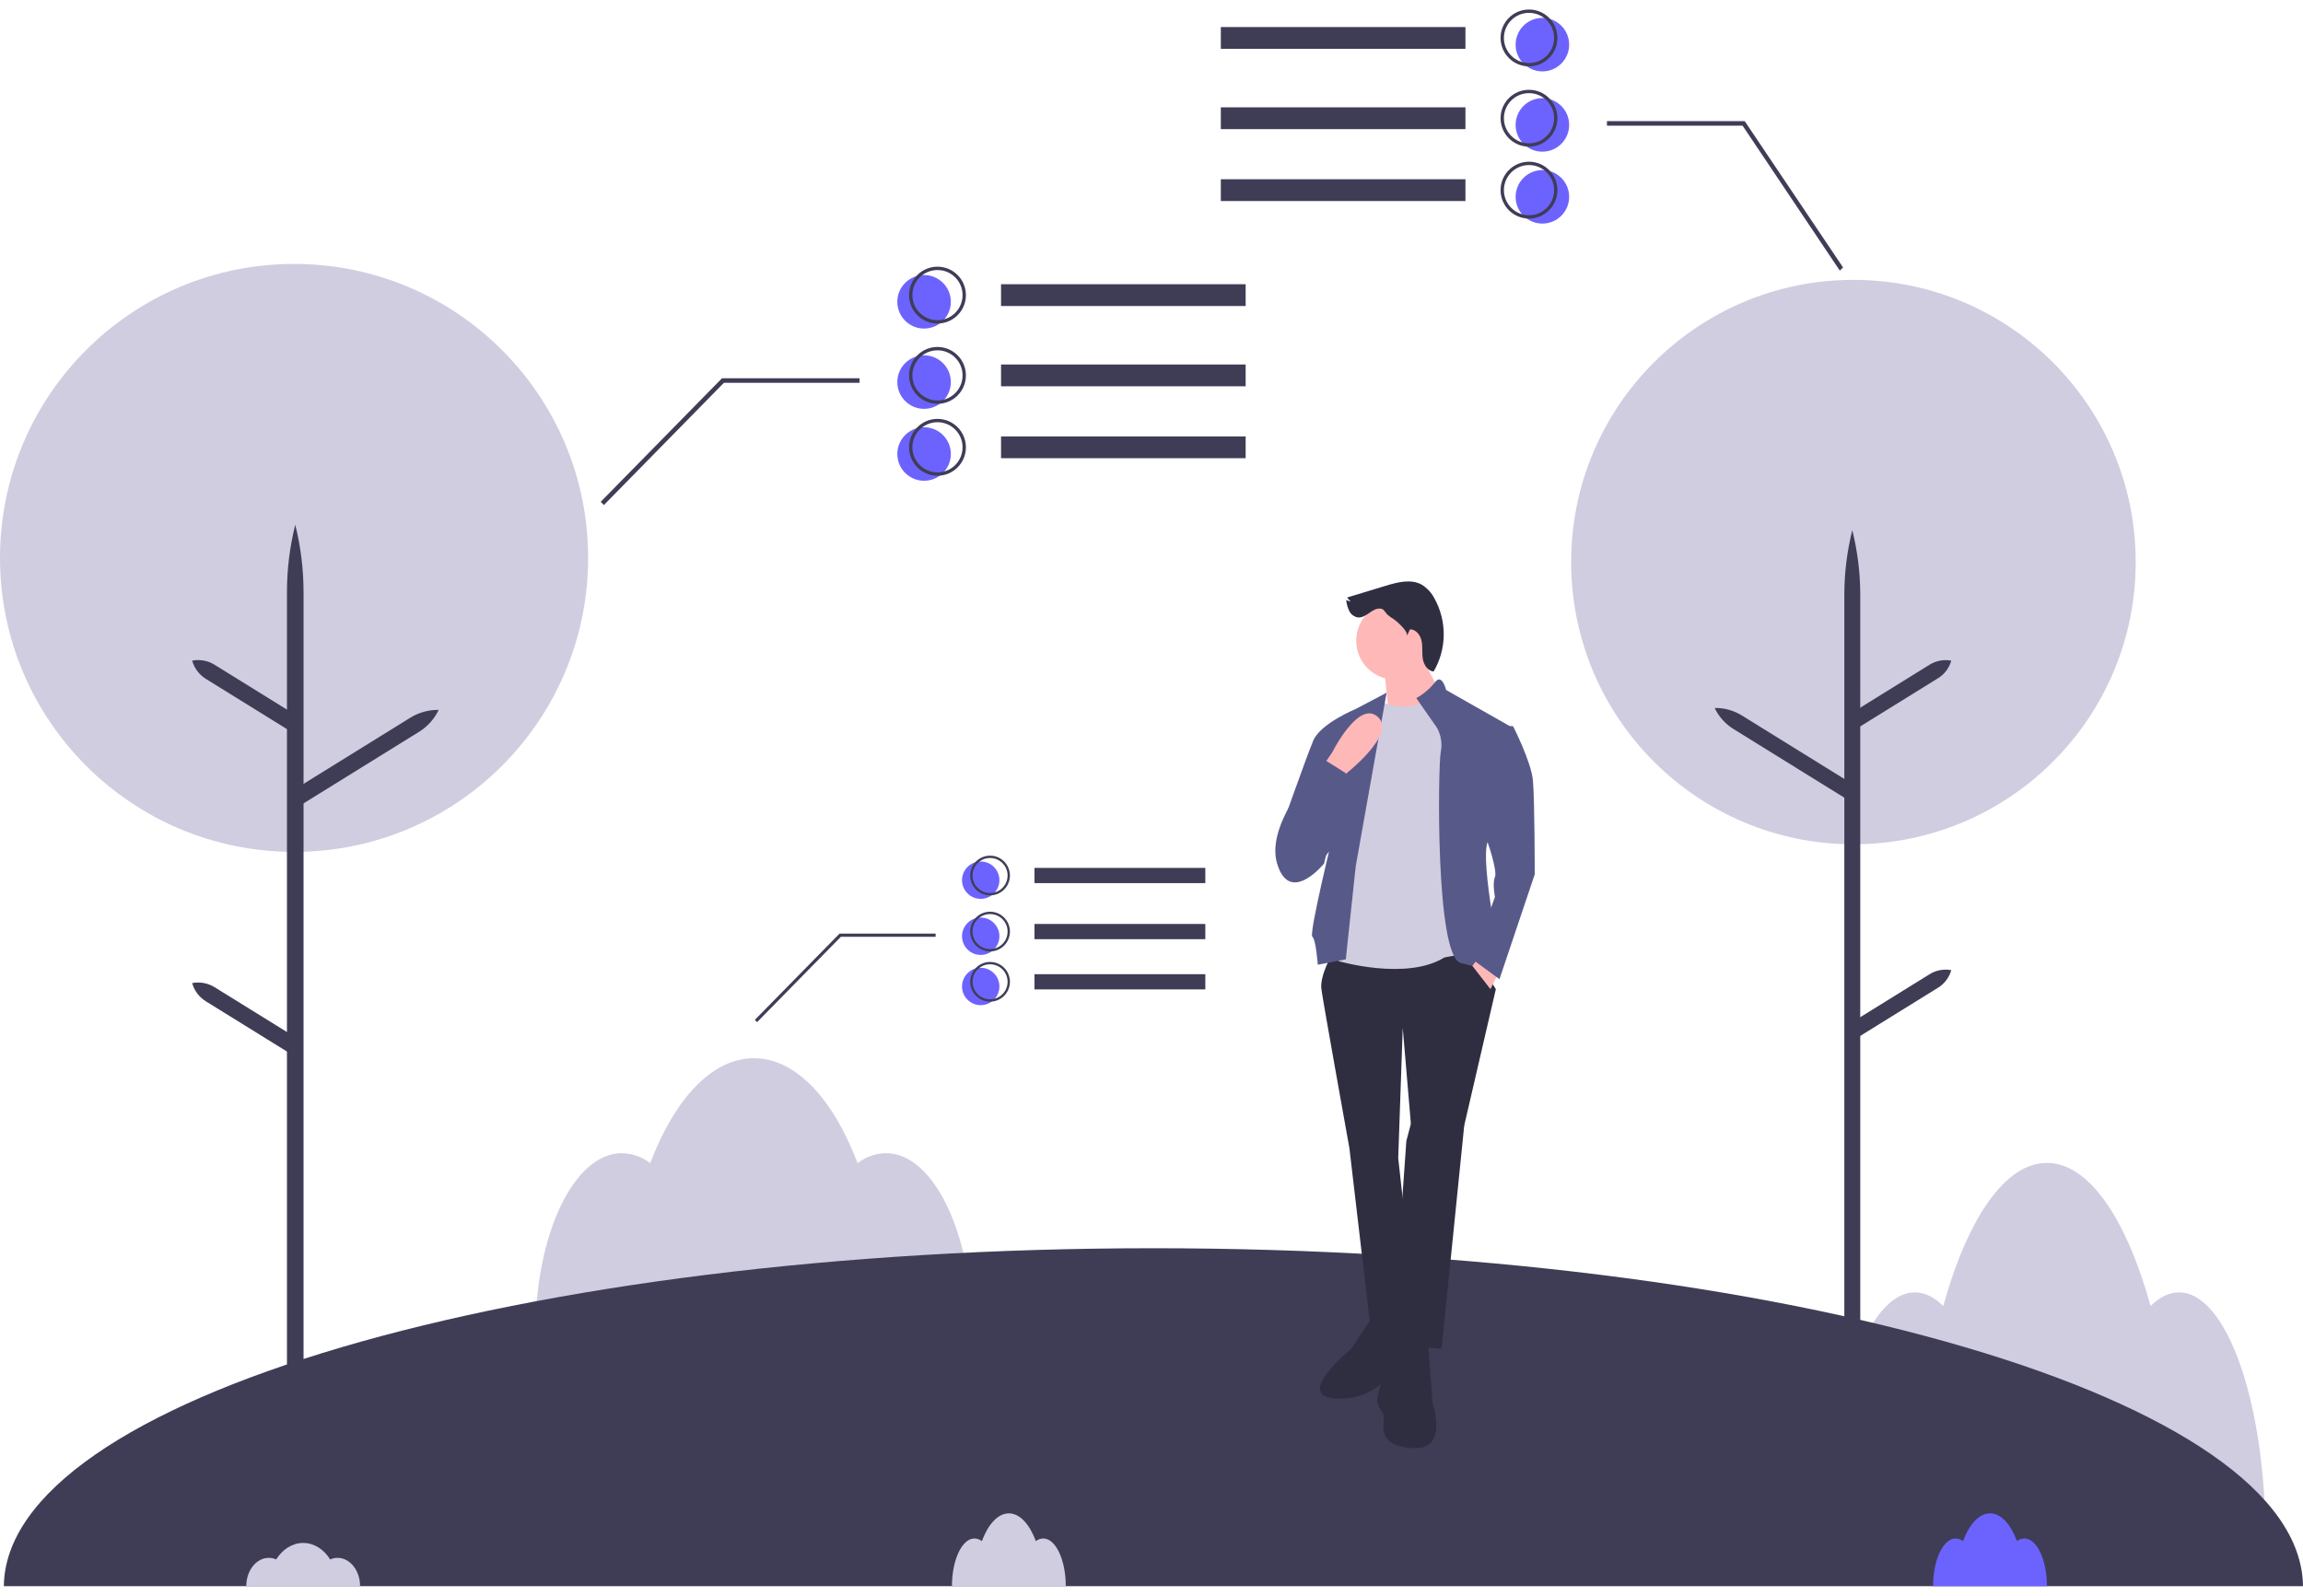
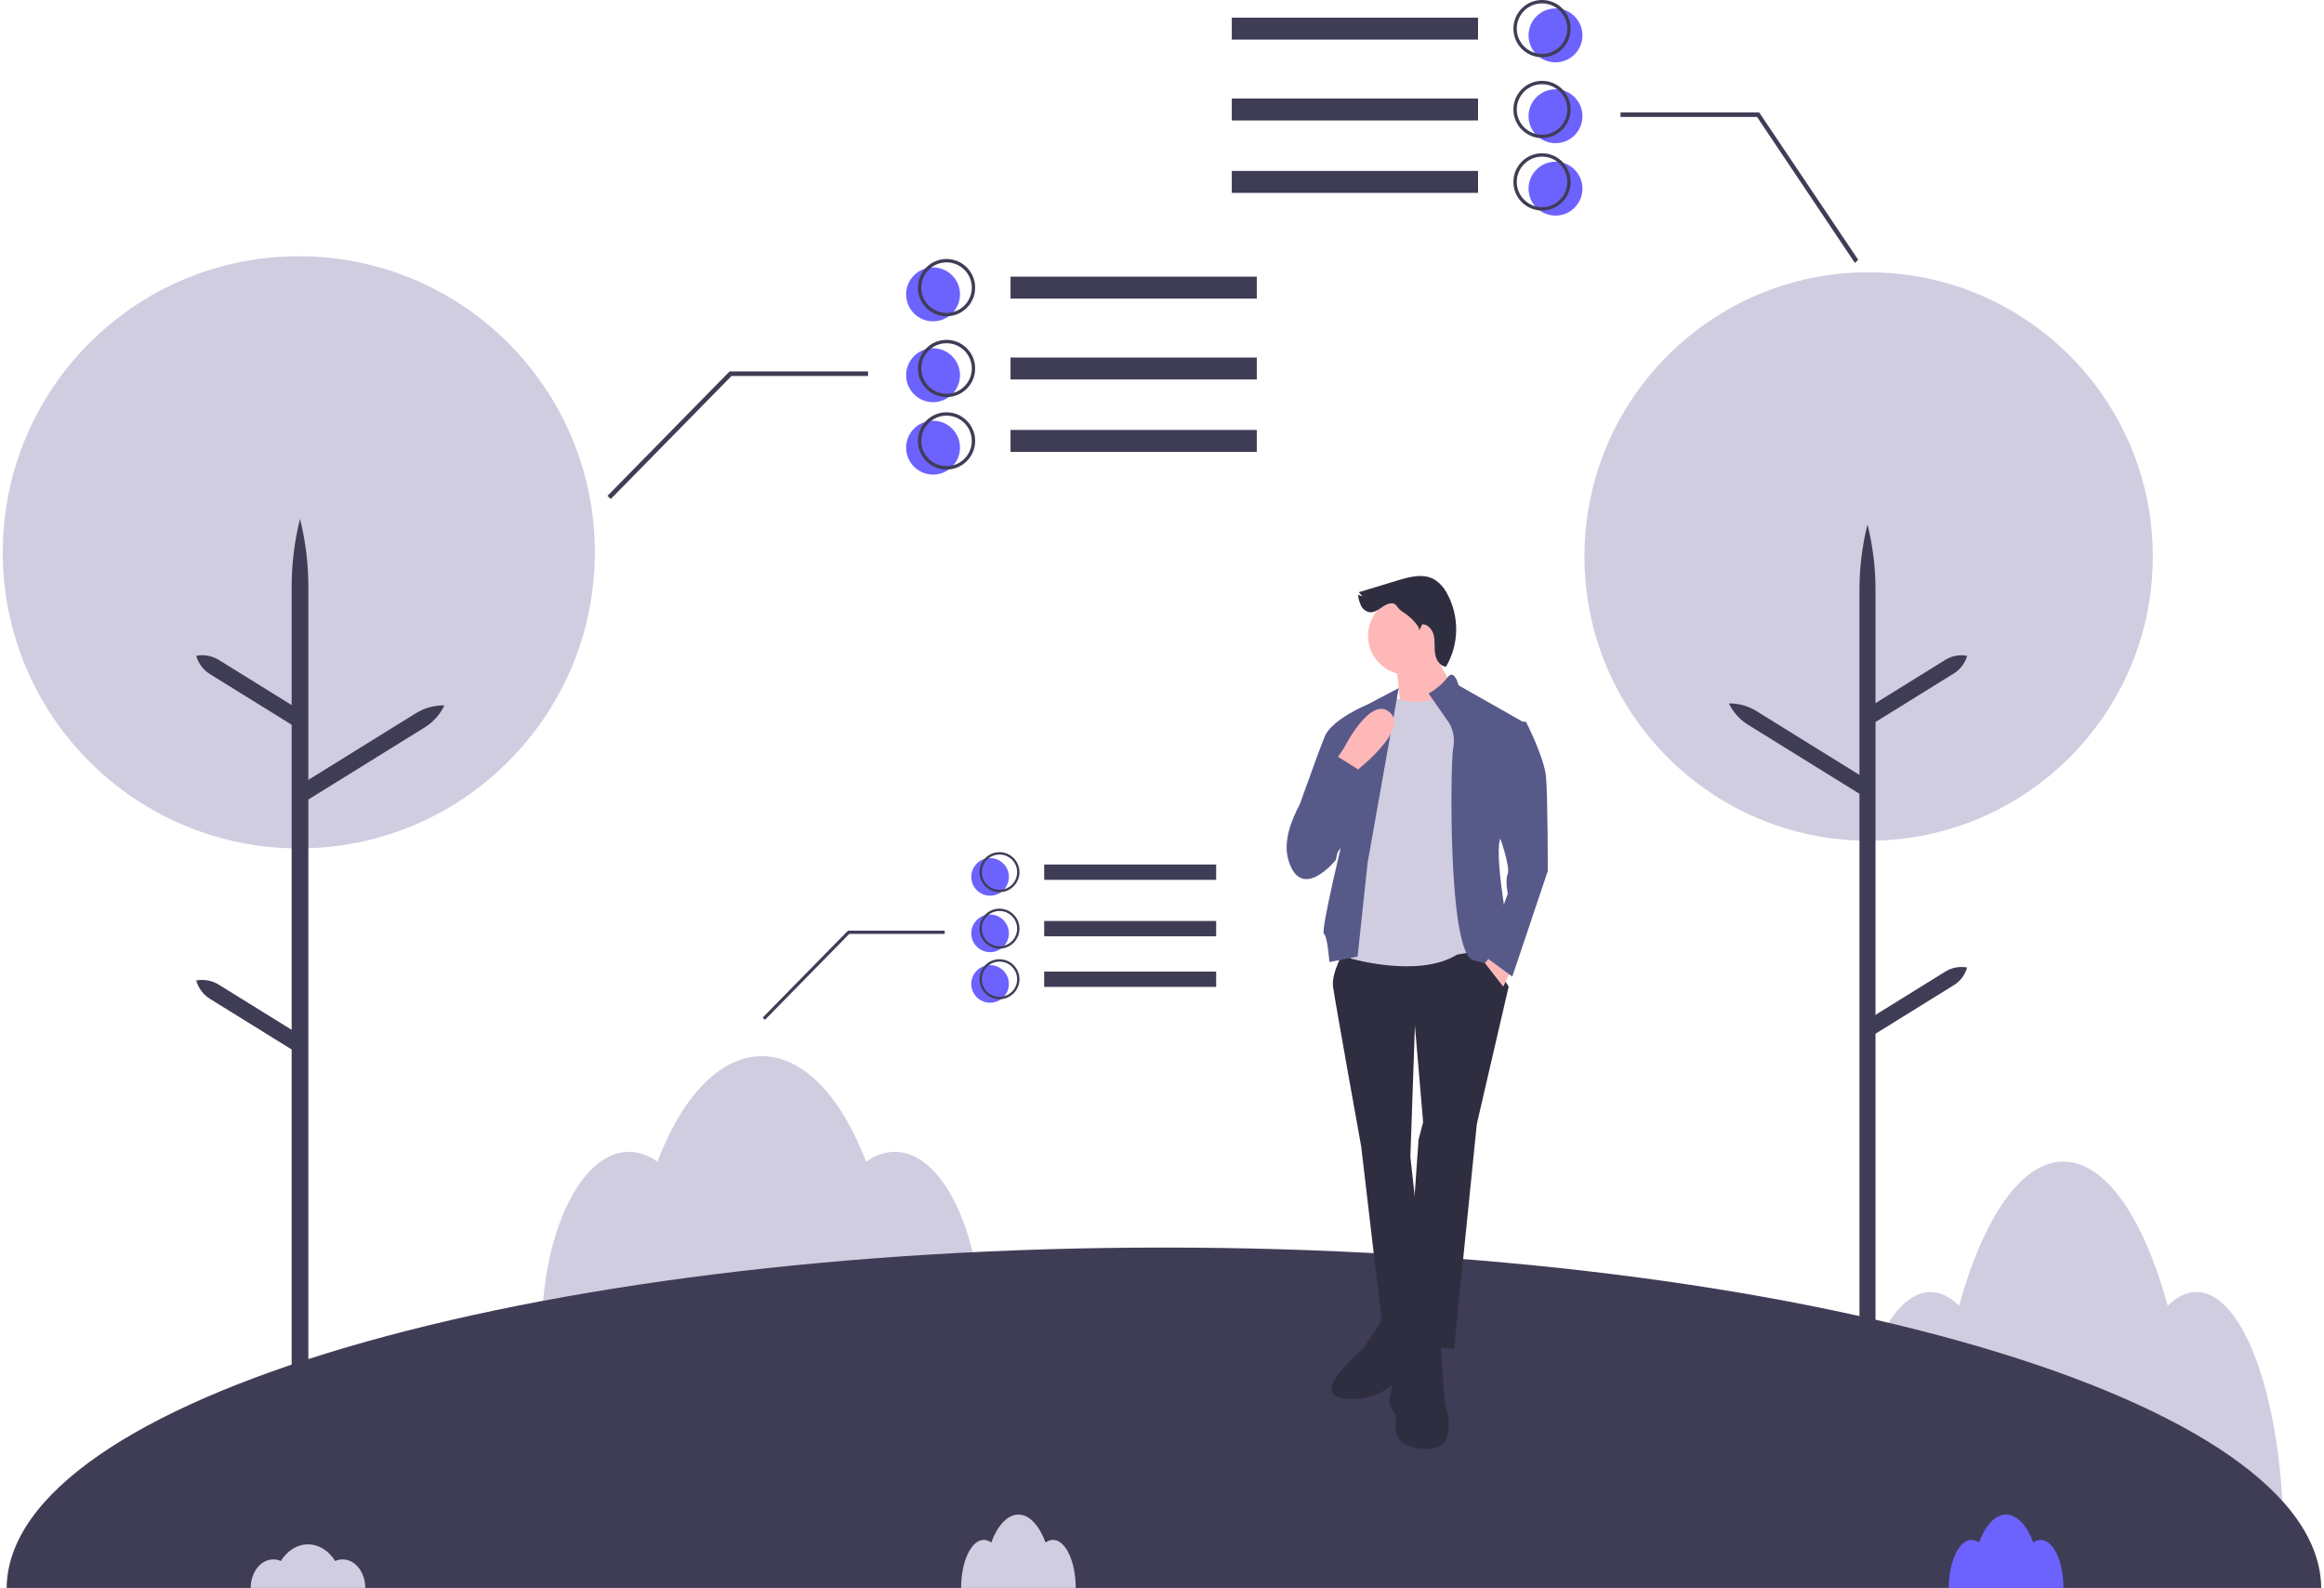
- <svg xmlns="http://www.w3.org/2000/svg" id="b7d8d657-bdb0-4cab-bef3-dbc27e5f057f" data-name="Layer 1" width="505" height="350" viewBox="0 0 1011.667 692.793">
+ <svg xmlns="http://www.w3.org/2000/svg" id="b7d8d657-bdb0-4cab-bef3-dbc27e5f057f" data-name="Layer 1" width="505" height="345" viewBox="0 0 1011.667 692.793">
  <path d="M1051.344,667.293c-4.367,0-8.557,2.123-12.462,5.979-10.622-38.277-27.065-62.876-45.538-62.876s-34.916,24.598-45.538,62.876c-3.905-3.857-8.096-5.979-12.462-5.979-20.987,0-38,48.4-38,108.103h192C1089.344,715.693,1072.331,667.293,1051.344,667.293Z" transform="translate(-94.16628 -103.6035)" fill="#d0cde1" />
  <path d="M483.344,606.121a21.136,21.136,0,0,0-12.462,4.385c-10.622-28.07-27.065-46.109-45.538-46.109s-34.916,18.039-45.538,46.109a21.136,21.136,0,0,0-12.462-4.385c-20.987,0-38,35.493-38,79.276h192C521.344,641.614,504.331,606.121,483.344,606.121Z" transform="translate(-94.16628 -103.6035)" fill="#d0cde1" />
  <path d="M1105.834,796.397H95.854c.91-82.06,226.66-148.5,504.99-148.5S1104.924,714.337,1105.834,796.397Z" transform="translate(-94.16628 -103.6035)" fill="#3f3d56" />
  <circle cx="129.177" cy="240.97" r="129.177" fill="#d0cde1" />
  <path d="M227.511,714.397h-7.292V359.607a122.118,122.118,0,0,1,3.646-29.618v0a122.118,122.118,0,0,1,3.646,29.618Z" transform="translate(-94.16628 -103.6035)" fill="#3f3d56" />
  <path d="M224.274,454.432l-3.841-6.199,53.956-33.435a22.974,22.974,0,0,1,12.477-3.442h0a22.974,22.974,0,0,1-8.636,9.641Z" transform="translate(-94.16628 -103.6035)" fill="#3f3d56" />
  <path d="M221.732,420.736l3.841-6.199L188.443,391.529a13.816,13.816,0,0,0-9.87-1.827h0a13.816,13.816,0,0,0,6.029,8.025Z" transform="translate(-94.16628 -103.6035)" fill="#3f3d56" />
  <path d="M221.732,562.415l3.841-6.199-37.131-23.009a13.816,13.816,0,0,0-9.87-1.827h0a13.816,13.816,0,0,0,6.029,8.025Z" transform="translate(-94.16628 -103.6035)" fill="#3f3d56" />
  <circle cx="814.177" cy="242.793" r="124" fill="#d0cde1" />
  <path d="M904.344,701.397h7V360.827a117.223,117.223,0,0,0-3.5-28.431h0a117.223,117.223,0,0,0-3.5,28.431Z" transform="translate(-94.16628 -103.6035)" fill="#3f3d56" />
  <path d="M907.451,451.852l3.687-5.95-51.793-32.095a22.053,22.053,0,0,0-11.977-3.304h0a22.053,22.053,0,0,0,8.29,9.255Z" transform="translate(-94.16628 -103.6035)" fill="#3f3d56" />
  <path d="M909.89,419.506l-3.687-5.95L941.846,391.47a13.262,13.262,0,0,1,9.474-1.753h0a13.262,13.262,0,0,1-5.787,7.704Z" transform="translate(-94.16628 -103.6035)" fill="#3f3d56" />
  <path d="M909.89,555.506l-3.687-5.95L941.846,527.47a13.262,13.262,0,0,1,9.474-1.753h0a13.262,13.262,0,0,1-5.787,7.704Z" transform="translate(-94.16628 -103.6035)" fill="#3f3d56" />
  <path d="M242.448,783.948a8.073,8.073,0,0,0-3.245.689c-2.766-4.408-7.048-7.24-11.859-7.24s-9.093,2.833-11.859,7.24a8.073,8.073,0,0,0-3.245-.689c-5.465,0-9.896,5.573-9.896,12.448h50C252.344,789.522,247.913,783.948,242.448,783.948Z" transform="translate(-94.16628 -103.6035)" fill="#d0cde1" />
  <path d="M552.448,775.431a5.451,5.451,0,0,0-3.245,1.16c-2.766-7.423-7.048-12.194-11.859-12.194s-9.093,4.771-11.859,12.194a5.451,5.451,0,0,0-3.245-1.16c-5.465,0-9.896,9.387-9.896,20.966h50C562.344,784.818,557.913,775.431,552.448,775.431Z" transform="translate(-94.16628 -103.6035)" fill="#d0cde1" />
  <path d="M983.448,775.431a5.451,5.451,0,0,0-3.245,1.16c-2.766-7.423-7.048-12.194-11.859-12.194s-9.093,4.771-11.859,12.194a5.451,5.451,0,0,0-3.245-1.16c-5.465,0-9.896,9.387-9.896,20.966h50C993.344,784.818,988.913,775.431,983.448,775.431Z" transform="translate(-94.16628 -103.6035)" fill="#6c63ff" />
  <polygon points="621.362 482.069 619.774 489.614 617.788 497.159 611.435 586.905 633.276 588.494 643.203 490.408 641.615 485.246 621.362 482.069" fill="#2f2e41" />
  <path d="M696.865,678.198l-9.133,13.899s-25.415,20.65-7.148,21.841S705.601,701.628,705.601,701.628s6.354-1.986,7.148-3.971-1.588-19.458-1.588-19.458Z" transform="translate(-94.16628 -103.6035)" fill="#2f2e41" />
  <path d="M707.189,688.92s-9.133,23.032-7.942,27.003,3.177,3.971,2.78,7.545-1.588,11.913,13.502,12.31,7.942-19.855,7.942-19.855l-1.986-27.003Z" transform="translate(-94.16628 -103.6035)" fill="#2f2e41" />
  <path d="M679.392,518.562s-5.559,9.531-4.765,15.487S686.937,603.94,686.937,603.94l9.133,77.833,20.252-1.588-7.942-71.876,1.986-57.183,3.574,42.093,23.429.794,13.899-59.963s-10.325-16.678-12.31-17.87S679.392,518.562,679.392,518.562Z" transform="translate(-94.16628 -103.6035)" fill="#2f2e41" />
  <circle cx="612.825" cy="277.361" r="17.076" fill="#ffb8b8" />
  <polygon points="607.861 288.281 610.243 310.916 636.452 306.945 622.157 280.339 607.861 288.281" fill="#ffb8b8" />
  <path d="M728.633,403.798s-13.502,9.928-26.606,4.368l-19.855,50.432v63.14s29.783,8.736,46.461-1.588c0,0,11.913-2.383,13.899-1.986s-7.148-107.616-7.148-107.616Z" transform="translate(-94.16628 -103.6035)" fill="#d0cde1" />
  <path d="M716.323,406.181l9.133,13.104a15.807,15.807,0,0,1,1.588,10.722c-1.191,6.354-2.383,89.349,8.736,92.526s18.267,2.78,18.267,2.78-9.928-47.653-6.354-55.992l11.119-50.035-29.386-16.678s-1.837-7.545-4.89-3.375A28.229,28.229,0,0,1,716.323,406.181Z" transform="translate(-94.16628 -103.6035)" fill="#575a89" />
  <path d="M689.717,480.042,703.281,403.798,689.717,410.946s-15.487,6.354-18.664,13.899-15.884,43.682-15.884,43.682,3.177,21.841,15.09,12.707,9.133-13.502,9.133-13.502-10.325,42.093-8.736,43.285,2.383,12.31,2.383,12.31l12.31-2.383Z" transform="translate(-94.16628 -103.6035)" fill="#575a89" />
  <path d="M674.23,437.552l5.162-7.545s11.676-23.429,20.134-15.487-15.765,26.209-15.765,26.209Z" transform="translate(-94.16628 -103.6035)" fill="#ffb8b8" />
  <polygon points="649.954 416.15 646.777 420.226 654.719 430.445 658.293 423.297 649.954 416.15" fill="#ffb8b8" />
  <path d="M700.145,366.82c-1.751.018-3.284,1.102-4.723,2.1s-3.07,1.993-4.81,1.796a5.184,5.184,0,0,1-3.771-2.88,15.315,15.315,0,0,1-1.324-4.733l1.981.698-1.605-1.824,17.058-5.183c5.161-1.568,10.994-3.079,15.722-.483a15.494,15.494,0,0,1,5.712,6.226,32.457,32.457,0,0,1-.453,31.958c-2.616-.223-4.321-2.963-4.746-5.554s-.011-5.275-.535-7.848-2.487-5.208-5.111-5.127l-1.382,2.946c.884-1.886-4.368-6.49-5.62-7.346a17.074,17.074,0,0,1-3.06-2.23C702.395,368.205,702.122,366.8,700.145,366.82Z" transform="translate(-94.16628 -103.6035)" fill="#2f2e41" />
  <path d="M675.818,433.184l9.531,5.957L675.818,478.851s-15.09,18.664-20.65,0c-4.654-15.623,12.951-37.088,18.813-43.669C675.122,433.901,675.818,433.184,675.818,433.184Z" transform="translate(-94.16628 -103.6035)" fill="#575a89" />
  <path d="M749.68,418.491h9.133s7.942,15.487,8.736,23.826.794,41.299.794,41.299l-15.487,46.064-11.913-8.736,9.928-27.4s-1.191-5.957,0-8.736-3.574-17.076-4.368-17.87S749.68,418.491,749.68,418.491Z" transform="translate(-94.16628 -103.6035)" fill="#575a89" />
  <rect x="533.906" y="224.309" width="107.456" height="9.575" transform="translate(1081.101 354.5891) rotate(-180)" fill="#3f3d56" />
  <rect x="533.906" y="259.582" width="107.456" height="9.575" transform="translate(1081.101 425.1367) rotate(-180)" fill="#3f3d56" />
  <rect x="533.906" y="291.182" width="107.456" height="9.575" transform="translate(1081.101 488.3356) rotate(-180)" fill="#3f3d56" />
  <polygon points="265.286 217.735 317.992 164.032 377.574 164.032 377.574 162.032 317.157 162.032 316.863 162.329 263.863 216.329 265.286 217.735" fill="#3f3d56" />
  <circle cx="405.935" cy="128.432" r="11.758" fill="#6c63ff" />
  <circle cx="405.935" cy="163.706" r="11.758" fill="#6c63ff" />
  <circle cx="405.935" cy="195.306" r="11.758" fill="#6c63ff" />
  <path d="M493.488,229.096a12.493,12.493,0,1,1,12.493,12.493A12.507,12.507,0,0,1,493.488,229.096Zm1.47,0a11.023,11.023,0,1,0,11.023-11.023A11.036,11.036,0,0,0,494.958,229.096Z" transform="translate(-94.16628 -103.6035)" fill="#3f3d56" />
  <path d="M493.488,264.37a12.493,12.493,0,1,1,12.493,12.493A12.507,12.507,0,0,1,493.488,264.37Zm1.47,0a11.023,11.023,0,1,0,11.023-11.023A11.036,11.036,0,0,0,494.958,264.37Z" transform="translate(-94.16628 -103.6035)" fill="#3f3d56" />
  <path d="M493.488,295.97a12.493,12.493,0,1,1,12.493,12.493A12.507,12.507,0,0,1,493.488,295.97Zm1.47,0a11.023,11.023,0,1,0,11.023-11.023A11.036,11.036,0,0,0,494.958,295.97Z" transform="translate(-94.16628 -103.6035)" fill="#3f3d56" />
  <rect x="536.284" y="7.705" width="107.456" height="9.575" fill="#3f3d56" />
  <rect x="536.284" y="42.979" width="107.456" height="9.575" fill="#3f3d56" />
  <rect x="536.284" y="74.578" width="107.456" height="9.575" fill="#3f3d56" />
  <polygon points="808.193 114.735 765.487 51.032 705.905 51.032 705.905 49.032 766.322 49.032 766.616 49.329 809.616 113.329 808.193 114.735" fill="#3f3d56" />
  <circle cx="677.544" cy="15.432" r="11.758" fill="#6c63ff" />
  <circle cx="677.544" cy="50.706" r="11.758" fill="#6c63ff" />
  <circle cx="677.544" cy="82.306" r="11.758" fill="#6c63ff" />
  <path d="M765.831,128.589a12.493,12.493,0,1,1,12.493-12.493A12.507,12.507,0,0,1,765.831,128.589Zm0-23.516a11.023,11.023,0,1,0,11.023,11.023A11.036,11.036,0,0,0,765.831,105.073Z" transform="translate(-94.16628 -103.6035)" fill="#3f3d56" />
  <path d="M765.831,163.863a12.493,12.493,0,1,1,12.493-12.493A12.507,12.507,0,0,1,765.831,163.863Zm0-23.516a11.023,11.023,0,1,0,11.023,11.023A11.036,11.036,0,0,0,765.831,140.347Z" transform="translate(-94.16628 -103.6035)" fill="#3f3d56" />
  <path d="M765.831,195.462a12.493,12.493,0,1,1,12.493-12.493A12.507,12.507,0,0,1,765.831,195.462Zm0-23.516a11.023,11.023,0,1,0,11.023,11.023A11.036,11.036,0,0,0,765.831,171.946Z" transform="translate(-94.16628 -103.6035)" fill="#3f3d56" />
  <rect x="548.589" y="480.778" width="75.049" height="6.688" transform="translate(1078.06 864.64) rotate(-180)" fill="#3f3d56" />
  <rect x="548.589" y="505.414" width="75.049" height="6.688" transform="translate(1078.06 913.9118) rotate(-180)" fill="#3f3d56" />
  <rect x="548.589" y="527.484" width="75.049" height="6.688" transform="translate(1078.06 958.0511) rotate(-180)" fill="#3f3d56" />
  <polygon points="332.58 444.942 369.391 407.435 411.005 407.435 411.005 406.038 368.808 406.038 368.603 406.245 331.587 443.96 332.58 444.942" fill="#3f3d56" />
  <circle cx="430.813" cy="382.571" r="8.212" fill="#6c63ff" />
  <circle cx="430.813" cy="407.207" r="8.212" fill="#6c63ff" />
  <circle cx="430.813" cy="429.277" r="8.212" fill="#6c63ff" />
  <path d="M520.36,484.122a8.725,8.725,0,1,1,8.725,8.725A8.735,8.735,0,0,1,520.36,484.122Zm1.026,0a7.699,7.699,0,1,0,7.699-7.699A7.707,7.707,0,0,0,521.386,484.122Z" transform="translate(-94.16628 -103.6035)" fill="#3f3d56" />
  <path d="M520.36,508.758a8.725,8.725,0,1,1,8.725,8.725A8.735,8.735,0,0,1,520.36,508.758Zm1.026,0a7.699,7.699,0,1,0,7.699-7.699A7.707,7.707,0,0,0,521.386,508.758Z" transform="translate(-94.16628 -103.6035)" fill="#3f3d56" />
  <path d="M520.36,530.827a8.725,8.725,0,1,1,8.725,8.725A8.735,8.735,0,0,1,520.36,530.827Zm1.026,0a7.699,7.699,0,1,0,7.699-7.699A7.707,7.707,0,0,0,521.386,530.827Z" transform="translate(-94.16628 -103.6035)" fill="#3f3d56" />
</svg>
